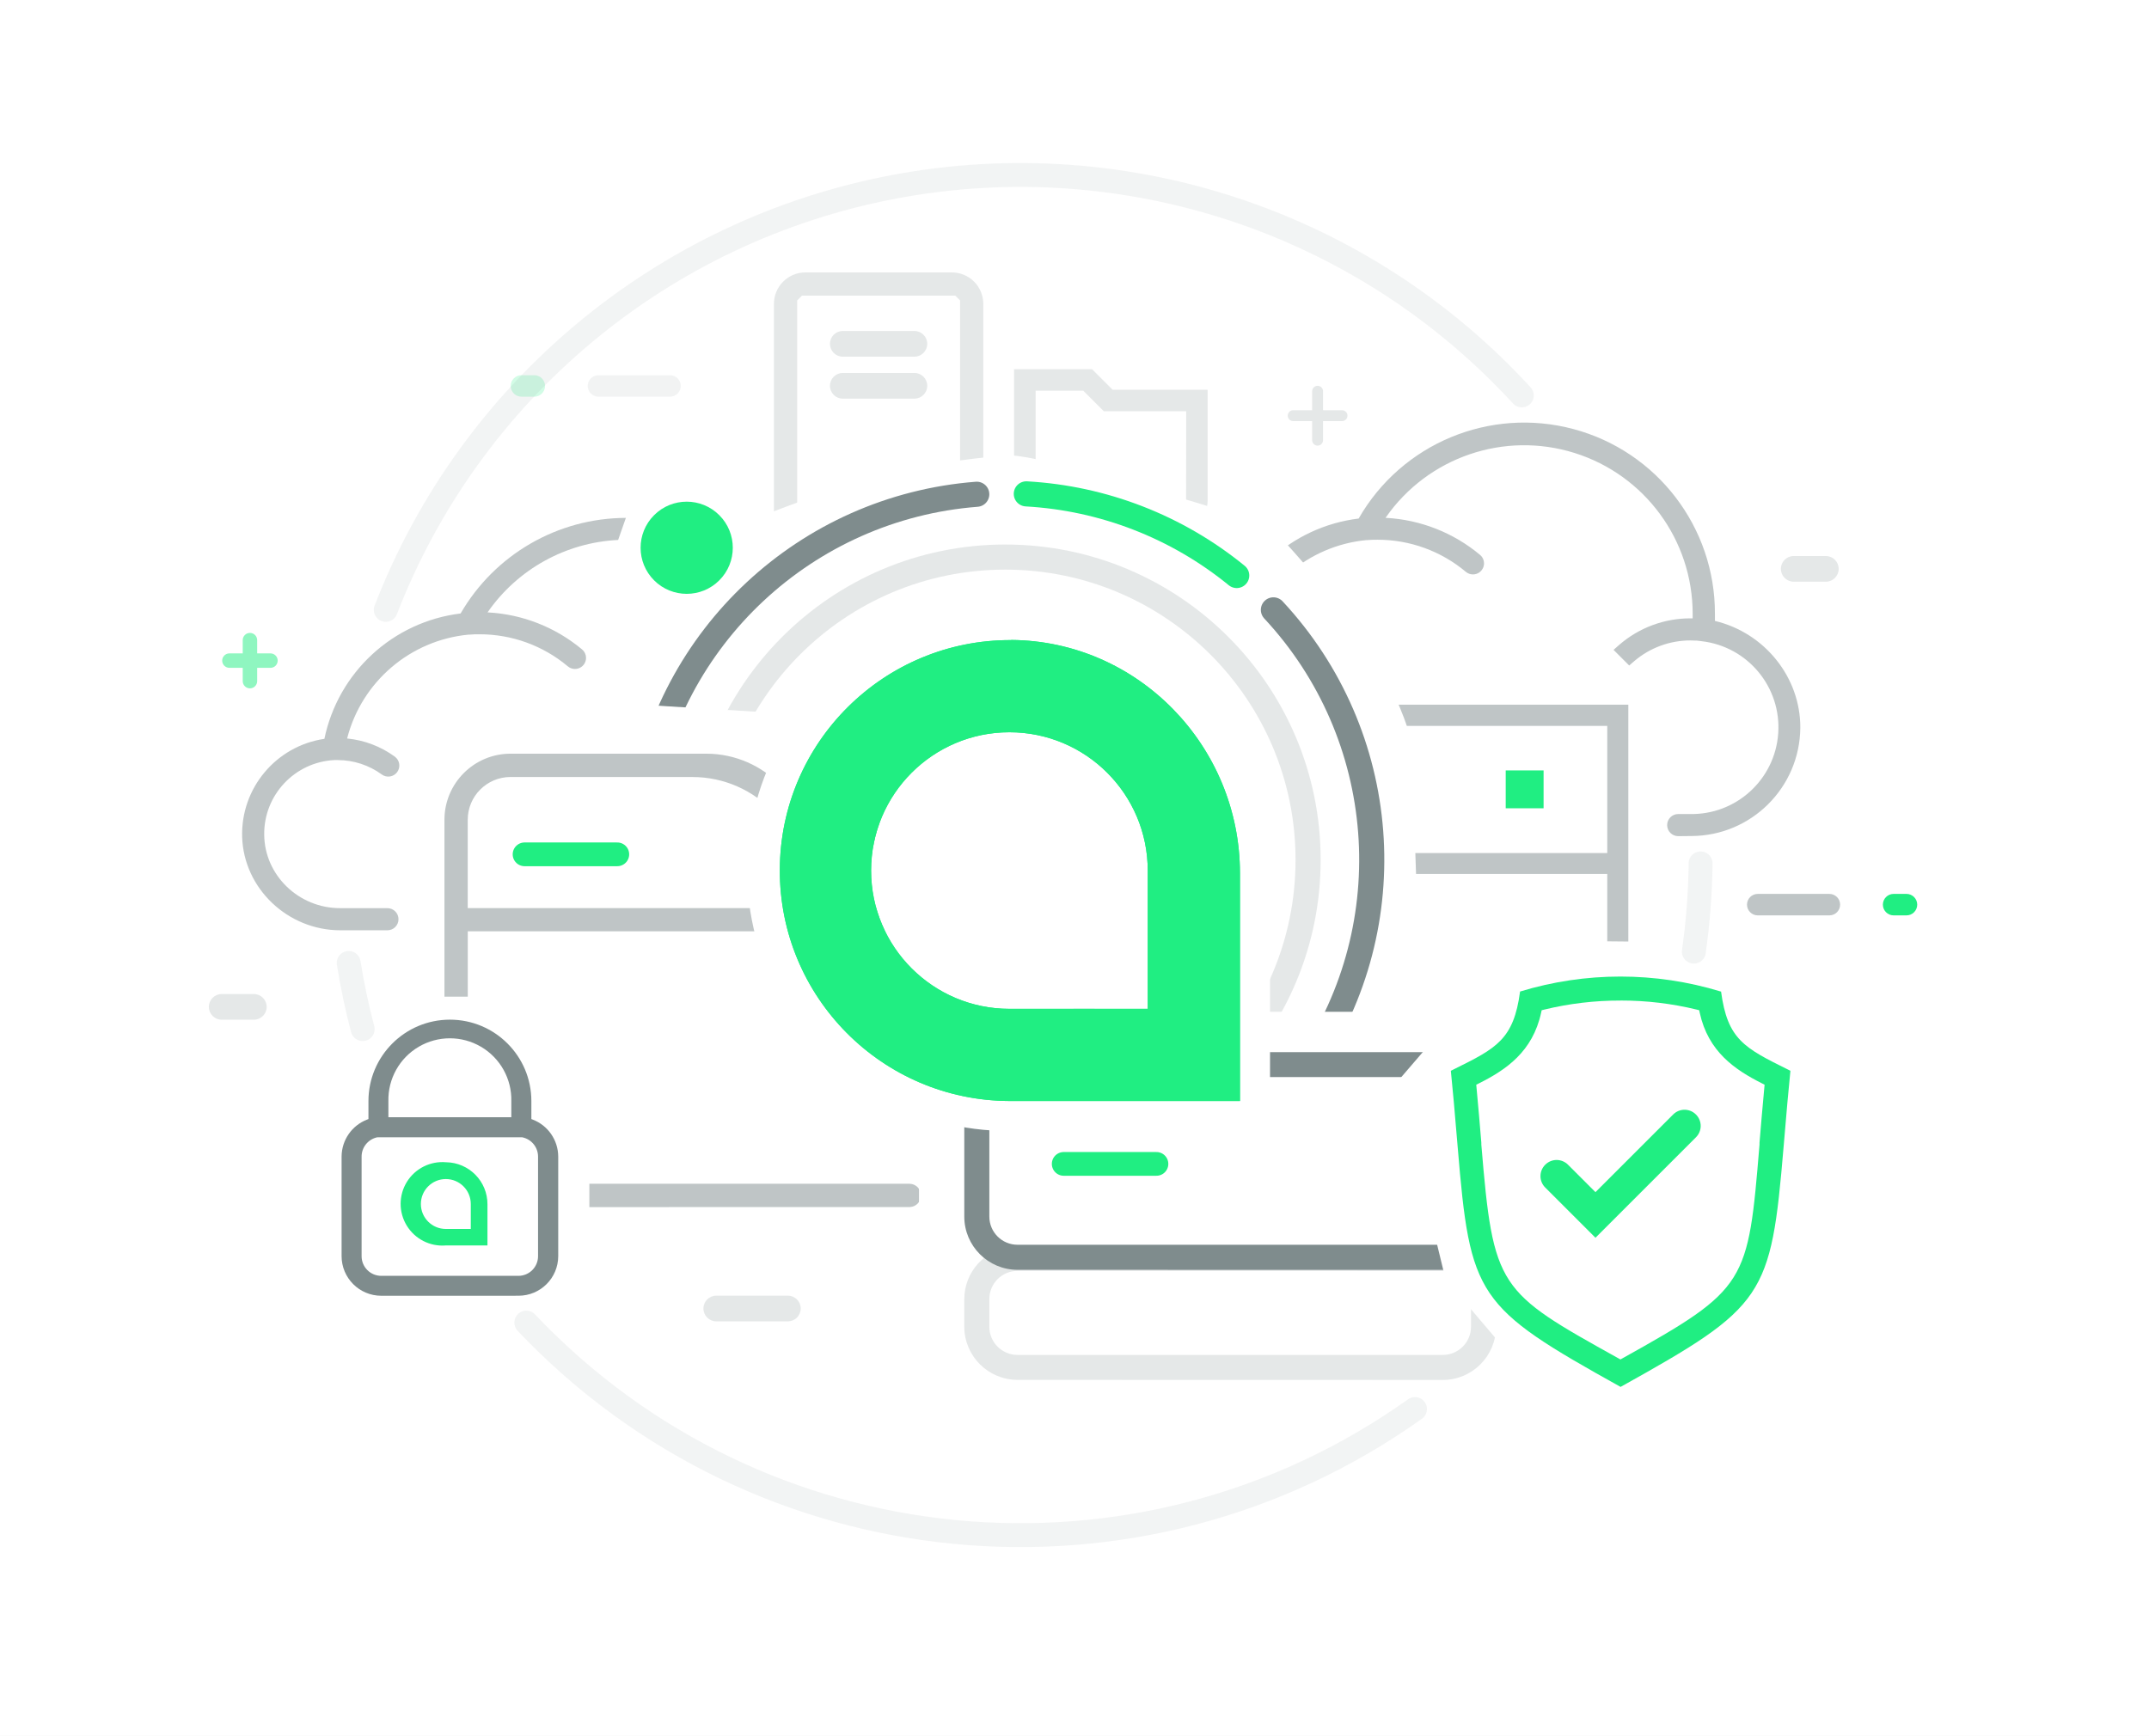
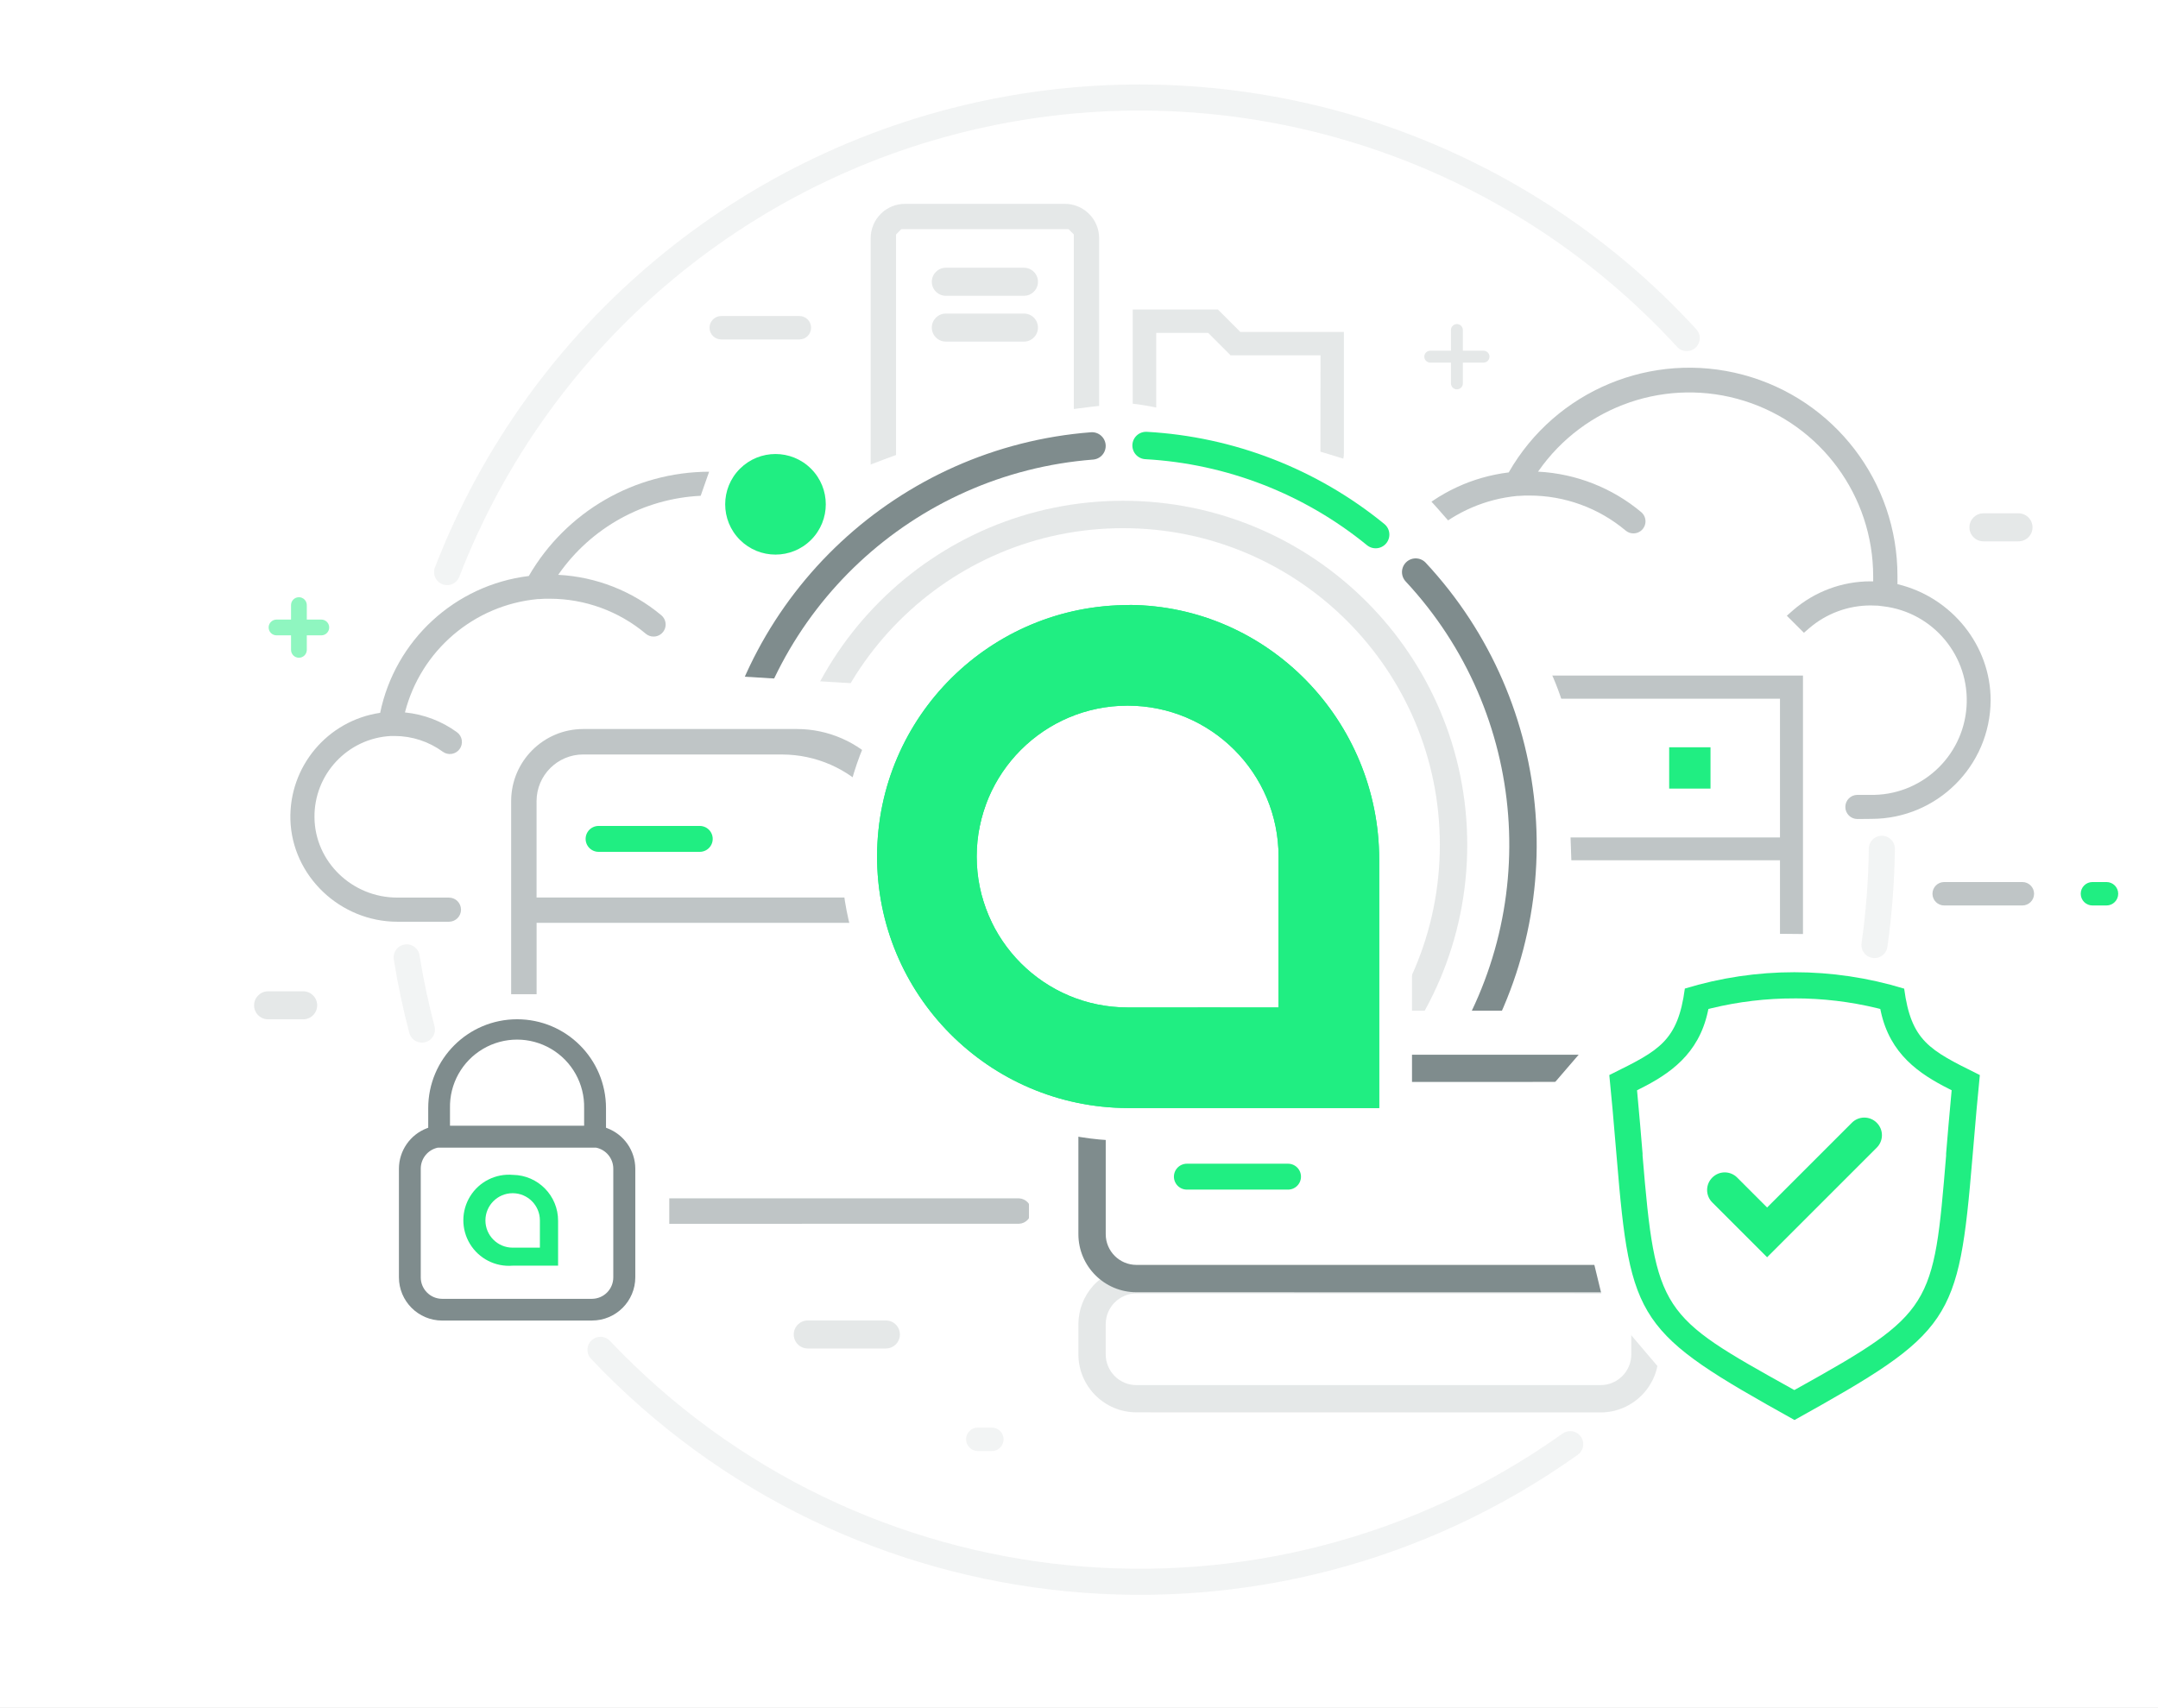
- <svg xmlns="http://www.w3.org/2000/svg" viewBox="0 0 669 540.5">
+ <svg xmlns="http://www.w3.org/2000/svg" viewBox="0 0 615.67 487.18">
  <defs>
-     <style>.cls-1{fill:#fff;}.cls-2,.cls-3,.cls-6{fill:#7f8c8d;}.cls-2,.cls-5,.cls-7{opacity:0.2;}.cls-11,.cls-3{opacity:0.5;}.cls-11,.cls-4{fill:#20ee82;}.cls-10,.cls-12,.cls-7,.cls-8,.cls-9{fill:none;stroke-miterlimit:10;}.cls-12,.cls-7,.cls-9{stroke:#7f8c8d;}.cls-7,.cls-8,.cls-9{stroke-width:7.82px;}.cls-10,.cls-8{stroke:#20ee82;}.cls-10,.cls-12,.cls-8,.cls-9{stroke-linecap:round;}.cls-10{stroke-width:7.39px;}.cls-12{stroke-width:7.44px;opacity:0.1;}</style>
+     <style>.cls-1{fill:#fff;}.cls-2,.cls-3,.cls-6{fill:#7f8c8d;}.cls-2,.cls-5,.cls-8{opacity:0.2;}.cls-12,.cls-3{opacity:0.5;}.cls-12,.cls-4{fill:#20ee82;}.cls-13,.cls-7{opacity:0.1;}.cls-10,.cls-11,.cls-13,.cls-8,.cls-9{fill:none;stroke-miterlimit:10;}.cls-10,.cls-13,.cls-8{stroke:#7f8c8d;}.cls-10,.cls-8,.cls-9{stroke-width:7.82px;}.cls-11,.cls-9{stroke:#20ee82;}.cls-10,.cls-11,.cls-13,.cls-9{stroke-linecap:round;}.cls-11{stroke-width:7.39px;}.cls-13{stroke-width:7.44px;}</style>
  </defs>
  <g id="Layer_2" data-name="Layer 2">
-     <rect class="cls-1" width="669" height="540.5" />
+     <rect class="cls-1" width="615.67" height="487.18" />
  </g>
  <g id="Layer_9" data-name="Layer 9">
-     <path class="cls-2" d="M7184.18,7044.59v13.26a7.81,7.81,0,0,0,7.8,7.8h44.66a7.81,7.81,0,0,0,7.8-7.8v-34.61h-29.56l-6.4-6.4h-24.29v27.75Zm53.56,13.26a1.1,1.1,0,0,1-1.1,1.1H7192a1.1,1.1,0,0,1-1.1-1.1v-34.32h14.83l6.4,6.4h25.64Z" transform="translate(-6868.5 -6901.87)" />
-     <path class="cls-2" d="M7174.61,7052.35v-55.86a9.81,9.81,0,0,0-2.87-6.93h0a9.81,9.81,0,0,0-6.93-2.87h-45.58a9.81,9.81,0,0,0-6.93,2.87h0a9.81,9.81,0,0,0-2.87,6.93v70.9m7.24-3.52v-68.45l1.5-1.5h47.71l1.5,1.5v57.43" transform="translate(-6868.5 -6901.87)" />
-     <path class="cls-1" d="M7104.24,7063.1s26-10.46,43.07-14.47c8.51-2,22.08-3.76,33.51-5s82.7,21.8,82.7,21.8l-3.08,26.35-152.21,6.17Z" transform="translate(-6868.5 -6901.87)" />
-     <path class="cls-1" d="M7181.44,7075.33" transform="translate(-6868.5 -6901.87)" />
-     <path class="cls-2" d="M7278.68,7040.63a1.7,1.7,0,0,1-1.7-1.7V7033h-5.9a1.7,1.7,0,1,1,0-3.4h5.9v-5.9a1.7,1.7,0,1,1,3.4,0v5.9h5.9a1.7,1.7,0,1,1,0,3.4h-5.9v5.9A1.7,1.7,0,0,1,7278.68,7040.63Z" transform="translate(-6868.5 -6901.87)" />
-     <path class="cls-3" d="M7390.94,7162.23a3.44,3.44,0,1,1,0-6.89h3.55a27,27,0,0,0,3.78-53.81l-1.54-.19-.36,0c-.68,0-1.17-.05-1.65-.05a26.88,26.88,0,0,0-17.51,6.48l-1.53,1.32-4.87-4.87,1.75-1.54a33.72,33.72,0,0,1,22.13-8.27h.75s0-1.09,0-1.41a52.47,52.47,0,0,0-95.53-30l-.09.12h.15a49.85,49.85,0,0,1,29.26,11.51,3.44,3.44,0,0,1-2.2,6.1,3.42,3.42,0,0,1-2.2-.8,42.68,42.68,0,0,0-27.48-10c-1,0-2.07,0-3.11.11l-.34,0a43.28,43.28,0,0,0-37.77,32.26l0,.09h.09a30.18,30.18,0,0,1,14.74,5.64,3.44,3.44,0,0,1-4.07,5.55,23.29,23.29,0,0,0-13.67-4.48h-.56l-.53,0a23,23,0,0,0-21.83,23.25c.12,12.61,10.72,22.86,23.63,22.86h14.73a3.44,3.44,0,1,1,0,6.89H7254c-16.37,0-30.07-13.05-30.55-29.1a30,30,0,0,1,25.53-30.5h.06v-.06a49.44,49.44,0,0,1,42.42-39.11h0l0,0A59.38,59.38,0,0,1,7402.37,7093c0,.7,0,1.42,0,2.14v.07c15.51,3.7,26.65,17.59,26.58,33.24a34,34,0,0,1-33.9,33.74Z" transform="translate(-6868.5 -6901.87)" />
-     <path class="cls-3" d="M7222.27,7258V7121.29h153.14V7258Zm6.58-6.58h140V7174h-140Zm0-83.93h140v-39.59h-140Z" transform="translate(-6868.5 -6901.87)" />
-     <rect class="cls-4" x="468.74" y="239.89" width="11.79" height="11.79" />
-     <path class="cls-1" d="M7263.53,7065.42s47.42,47.39,45.47,78.81c-1,16,2.46,72.69,2.46,72.69l-95.67,7.83s3.61-57.78-3.69-76.75-10.54-40-10.54-40Z" transform="translate(-6868.5 -6901.87)" />
-     <path class="cls-3" d="M7415.7,7186.9a3.34,3.34,0,0,1,0-6.69H7438a3.34,3.34,0,0,1,0,6.69Z" transform="translate(-6868.5 -6901.87)" />
+     <path class="cls-2" d="M7184.18,7044.59v13.26a7.81,7.81,0,0,0,7.8,7.8h44.66a7.81,7.81,0,0,0,7.8-7.8v-34.61h-29.56l-6.4-6.4h-24.29v27.75Zm53.56,13.26a1.1,1.1,0,0,1-1.1,1.1H7192a1.1,1.1,0,0,1-1.1-1.1v-34.32h14.83l6.4,6.4h25.64Z" transform="translate(-6861.03 -6928.53)" />
+     <path class="cls-2" d="M7174.61,7052.35v-55.86a9.81,9.81,0,0,0-2.87-6.93h0a9.81,9.81,0,0,0-6.93-2.87h-45.58a9.81,9.81,0,0,0-6.93,2.87h0a9.81,9.81,0,0,0-2.87,6.93v70.9m7.24-3.52v-68.45l1.5-1.5h47.71l1.5,1.5v57.43" transform="translate(-6861.03 -6928.53)" />
+     <path class="cls-1" d="M7104.24,7063.1s26-10.46,43.07-14.47c8.51-2,22.08-3.76,33.51-5s82.7,21.8,82.7,21.8l-3.08,26.35-152.21,6.17Z" transform="translate(-6861.03 -6928.53)" />
+     <path class="cls-1" d="M7181.44,7075.33" transform="translate(-6861.03 -6928.53)" />
+     <path class="cls-2" d="M7276.68,7039.63a1.7,1.7,0,0,1-1.7-1.7V7032h-5.9a1.7,1.7,0,1,1,0-3.4h5.9v-5.9a1.7,1.7,0,1,1,3.4,0v5.9h5.9a1.7,1.7,0,1,1,0,3.4h-5.9v5.9A1.7,1.7,0,0,1,7276.68,7039.63Z" transform="translate(-6861.03 -6928.53)" />
+     <path class="cls-3" d="M7390.94,7162.23a3.44,3.44,0,1,1,0-6.89h3.55a27,27,0,0,0,3.78-53.81l-1.54-.19-.36,0c-.68,0-1.17-.05-1.65-.05a26.88,26.88,0,0,0-17.51,6.48l-1.53,1.32-4.87-4.87,1.75-1.54a33.72,33.72,0,0,1,22.13-8.27h.75s0-1.09,0-1.41a52.47,52.47,0,0,0-95.53-30l-.09.12h.15a49.85,49.85,0,0,1,29.26,11.51,3.44,3.44,0,0,1-2.2,6.1,3.42,3.42,0,0,1-2.2-.8,42.68,42.68,0,0,0-27.48-10c-1,0-2.07,0-3.11.11l-.34,0a43.28,43.28,0,0,0-37.77,32.26l0,.09h.09a30.18,30.18,0,0,1,14.74,5.64,3.44,3.44,0,0,1-4.07,5.55,23.29,23.29,0,0,0-13.67-4.48h-.56l-.53,0a23,23,0,0,0-21.83,23.25c.12,12.61,10.72,22.86,23.63,22.86h14.73a3.44,3.44,0,1,1,0,6.89H7254c-16.37,0-30.07-13.05-30.55-29.1a30,30,0,0,1,25.53-30.5h.06v-.06a49.44,49.44,0,0,1,42.42-39.11h0l0,0A59.38,59.38,0,0,1,7402.37,7093c0,.7,0,1.42,0,2.14v.07c15.51,3.7,26.65,17.59,26.58,33.24a34,34,0,0,1-33.9,33.74Z" transform="translate(-6861.03 -6928.53)" />
+     <path class="cls-3" d="M7222.27,7258V7121.29h153.14V7258Zm6.58-6.58h140V7174h-140Zm0-83.93h140v-39.59h-140Z" transform="translate(-6861.03 -6928.53)" />
+     <rect class="cls-4" x="476.21" y="213.23" width="11.79" height="11.79" />
+     <path class="cls-1" d="M7263.53,7065.42s47.42,47.39,45.47,78.81c-1,16,2.46,72.69,2.46,72.69l-95.67,7.83s3.61-57.78-3.69-76.75-10.54-40-10.54-40Z" transform="translate(-6861.03 -6928.53)" />
+     <path class="cls-3" d="M7415.7,7186.9a3.34,3.34,0,0,1,0-6.69H7438a3.34,3.34,0,0,1,0,6.69Z" transform="translate(-6861.03 -6928.53)" />
    <g class="cls-5">
-       <path class="cls-6" d="M7436.9,7083h-10a4,4,0,1,1,0-8h10a4,4,0,0,1,0,8Z" transform="translate(-6868.5 -6901.87)" />
+       <path class="cls-6" d="M7436.9,7083h-10a4,4,0,1,1,0-8h10a4,4,0,0,1,0,8Z" transform="translate(-6861.03 -6928.53)" />
    </g>
-     <path class="cls-4" d="M7458,7186.9a3.34,3.34,0,0,1,0-6.69h4a3.34,3.34,0,1,1,0,6.69Z" transform="translate(-6868.5 -6901.87)" />
+     <path class="cls-4" d="M7458,7186.9a3.34,3.34,0,0,1,0-6.69h4a3.34,3.34,0,1,1,0,6.69Z" transform="translate(-6861.03 -6928.53)" />
+     <g class="cls-7">
+       <path class="cls-6" d="M7140,7342.57a3.34,3.34,0,0,1,0-6.69h4a3.34,3.34,0,1,1,0,6.69Z" transform="translate(-6861.03 -6928.53)" />
+     </g>
+     <path class="cls-2" d="M7089.09,7018.7a3.34,3.34,0,0,1,0,6.69H7066.8a3.34,3.34,0,0,1,0-6.69Z" transform="translate(-6861.03 -6928.53)" />
+     <circle class="cls-8" cx="320.41" cy="241.08" r="94.28" />
+     <path class="cls-9" d="M7188,7055.65a113.61,113.61,0,0,1,65.5,25.42" transform="translate(-6861.03 -6928.53)" />
+     <path class="cls-10" d="M7264.92,7091.77a114.13,114.13,0,1,1-92.35-36" transform="translate(-6861.03 -6928.53)" />
+     <polygon class="cls-1" points="355.29 396.48 115.24 396.48 115.24 184.28 189.18 191.67 269.77 196.6 355.29 184.28 355.29 396.48" />
+     <path class="cls-3" d="M7027.42,7277.74a20.58,20.58,0,0,1-20.56-20.56V7157.11a20.58,20.58,0,0,1,20.56-20.56h61a32,32,0,0,1,23.44,10.26,34.6,34.6,0,0,0,25.35,11.1h51.8a20.58,20.58,0,0,1,20.56,20.56v36a3.58,3.58,0,0,1-3.58,3.58h-.14a3.59,3.59,0,0,1-3.53-3.58v-22.61H7014.12v65.3a13.32,13.32,0,0,0,13.31,13.31h124.35a3.63,3.63,0,0,1,0,7.25Zm0-133.93a13.32,13.32,0,0,0-13.31,13.31v27.51h188.25v-6.14a13.32,13.32,0,0,0-13.31-13.31h-56.11a32,32,0,0,1-23.44-10.26,34.6,34.6,0,0,0-25.35-11.1Z" transform="translate(-6861.03 -6928.53)" />
+     <line class="cls-11" x1="170.77" y1="239.37" x2="199.64" y2="239.37" />
+     <rect class="cls-1" x="293.56" y="288.39" width="193.67" height="97.33" />
+     <path class="cls-2" d="M7185.25,7331.53a16.58,16.58,0,0,1-16.56-16.56v-8.61a16.5,16.5,0,0,1,4.25-11,17.17,17.17,0,0,1,12.31-5.52h132.42c8.09,0,12,5.11,12.15,5.33l.1.13a16.64,16.64,0,0,1,4.3,11.1V7315a16.58,16.58,0,0,1-16.56,16.56Zm0-33.93a8.77,8.77,0,0,0-8.76,8.76V7315a8.77,8.77,0,0,0,8.76,8.76h132.42a8.77,8.77,0,0,0,8.76-8.76v-8.61a8.77,8.77,0,0,0-8.76-8.76Z" transform="translate(-6861.03 -6928.53)" />
+     <path class="cls-6" d="M7185.25,7297.26a16.58,16.58,0,0,1-16.56-16.56V7246a16.5,16.5,0,0,1,4.25-11,17.17,17.17,0,0,1,12.31-5.52h132.42c8.09,0,12,5.11,12.15,5.33l.1.13a16.64,16.64,0,0,1,4.3,11.1v34.68a16.58,16.58,0,0,1-16.56,16.56Zm0-60a8.77,8.77,0,0,0-8.76,8.76v34.68a8.77,8.77,0,0,0,8.76,8.76h132.42a8.77,8.77,0,0,0,8.76-8.76V7246a8.77,8.77,0,0,0-8.76-8.76Z" transform="translate(-6861.03 -6928.53)" />
+     <line class="cls-11" x1="338.61" y1="335.75" x2="367.47" y2="335.75" />
+     <rect class="cls-1" x="81.04" y="283.69" width="109.9" height="133.68" />
+     <path class="cls-6" d="M6987.18,7305.34a12.35,12.35,0,0,1-12.34-12.34v-31a12.41,12.41,0,0,1,8-11.54l.36-.14v-5.59a25.36,25.36,0,0,1,50.72,0v5.59l.36.14a12.4,12.4,0,0,1,8,11.53v31a12.35,12.35,0,0,1-12.34,12.34Zm-1.33-49.32a6.14,6.14,0,0,0-4.78,6v31a6.12,6.12,0,0,0,6.12,6.12h42.72A6.12,6.12,0,0,0,7036,7293v-31a6.13,6.13,0,0,0-4.93-6l-.21,0h-44.7Zm41.83-6.27v-5a19.14,19.14,0,1,0-38.27,0v5Z" transform="translate(-6861.03 -6928.53)" />
+     <path class="cls-4" d="M7007.35,7263.77a13,13,0,1,0-.1,25.91h13v-12.79a13.06,13.06,0,0,0-12.86-13.12m7.67,13v7.77h-7.77a7.77,7.77,0,1,1,7.77-7.77" transform="translate(-6861.03 -6928.53)" />
+     <polygon class="cls-1" points="543.5 266.8 579.58 302.72 566.18 387.45 520.3 445.6 457.48 371.69 442.51 310.11 480.28 266.2 543.5 266.8" />
+     <path class="cls-4" d="M7373,7333.72c-44.92-25-46.82-27.9-50.72-74.78-1.06-12.78-1.41-16.36-2.12-23.65l1.12-.56c13-6.45,18.45-9.15,20.43-24.12a107,107,0,0,1,62.49,0l.08,0c2,14.95,7.2,17.54,21,24.38l.59.3c-.74,7.59-1.06,11-2.12,23.65C7419.81,7305.81,7417.91,7308.71,7373,7333.72Zm0-120.3a99.31,99.31,0,0,0-23.78,2.82l-.79.2-.17.79c-2.64,12.11-10.89,17.75-19.4,22l-.79.4.08.88c.6,6.35,1.08,12.11,1.5,17.19l0,.58c3.73,44.86,5.19,45.68,42.67,66.54l.63.35.63-.35c38.94-21.67,39.08-23.36,42.67-66.54l0-.59c.42-5.08.9-10.84,1.5-17.18l.08-.89-.79-.4c-8.52-4.29-16.77-9.93-19.4-22l-.17-.79-.79-.2A99.48,99.48,0,0,0,7373,7213.41Z" transform="translate(-6861.03 -6928.53)" />
+     <path class="cls-4" d="M7349.54,7271.64l15.64,15.64,31.28-31.28a5,5,0,0,0,0-7.1h0a5,5,0,0,0-7.1,0l-24.18,24.18-8.54-8.54a5,5,0,0,0-7.1,0h0A5,5,0,0,0,7349.54,7271.64Z" transform="translate(-6861.03 -6928.53)" />
+     <path class="cls-3" d="M7060.93,7070a52.55,52.55,0,0,0-40.57,22.44l-.09.12h.15a49.85,49.85,0,0,1,29.26,11.51,3.44,3.44,0,0,1-2.2,6.1,3.42,3.42,0,0,1-2.2-.8,42.68,42.68,0,0,0-27.48-10c-1,0-2.07,0-3.11.11l-.34,0a43.28,43.28,0,0,0-37.77,32.26l0,.09h.09a30.18,30.18,0,0,1,14.74,5.64,3.44,3.44,0,0,1-4.07,5.55,23.29,23.29,0,0,0-13.67-4.48h-.56l-.53,0a23,23,0,0,0-21.83,23.25c.12,12.61,10.72,22.86,23.63,22.86h14.73a3.44,3.44,0,1,1,0,6.89h-14.68c-16.37,0-30.07-13.05-30.55-29.1a30,30,0,0,1,25.53-30.5h.06V7132a49.44,49.44,0,0,1,42.42-39.11h0l0,0a59.61,59.61,0,0,1,51.45-29.76" transform="translate(-6861.03 -6928.53)" />
    <g class="cls-5">
-       <path class="cls-3" d="M7077.09,7018.7a3.34,3.34,0,0,1,0,6.69H7054.8a3.34,3.34,0,0,1,0-6.69Z" transform="translate(-6868.5 -6901.87)" />
-       <path class="cls-4" d="M7034.83,7018.7a3.34,3.34,0,0,1,0,6.69h-4a3.34,3.34,0,1,1,0-6.69Z" transform="translate(-6868.5 -6901.87)" />
-     </g>
-     <circle class="cls-7" cx="312.94" cy="267.74" r="94.28" />
-     <path class="cls-8" d="M7188,7055.65a113.61,113.61,0,0,1,65.5,25.42" transform="translate(-6868.5 -6901.87)" />
-     <path class="cls-9" d="M7264.92,7091.77a114.13,114.13,0,1,1-92.35-36" transform="translate(-6868.5 -6901.87)" />
-     <polygon class="cls-1" points="347.82 423.13 107.77 423.13 107.77 210.94 181.71 218.33 262.3 223.26 347.82 210.94 347.82 423.13" />
-     <path class="cls-3" d="M7027.42,7277.74a20.58,20.58,0,0,1-20.56-20.56V7157.11a20.58,20.58,0,0,1,20.56-20.56h61a32,32,0,0,1,23.44,10.26,34.6,34.6,0,0,0,25.35,11.1h51.8a20.58,20.58,0,0,1,20.56,20.56v36a3.58,3.58,0,0,1-3.58,3.58h-.14a3.59,3.59,0,0,1-3.53-3.58v-22.61H7014.12v65.3a13.32,13.32,0,0,0,13.31,13.31h124.35a3.63,3.63,0,0,1,0,7.25Zm0-133.93a13.32,13.32,0,0,0-13.31,13.31v27.51h188.25v-6.14a13.32,13.32,0,0,0-13.31-13.31h-56.11a32,32,0,0,1-23.44-10.26,34.6,34.6,0,0,0-25.35-11.1Z" transform="translate(-6868.5 -6901.87)" />
-     <line class="cls-10" x1="163.3" y1="266.02" x2="192.17" y2="266.02" />
-     <rect class="cls-1" x="286.09" y="315.05" width="193.67" height="97.33" />
-     <path class="cls-2" d="M7185.25,7331.53a16.58,16.58,0,0,1-16.56-16.56v-8.61a16.5,16.5,0,0,1,4.25-11,17.17,17.17,0,0,1,12.31-5.52h132.42c8.09,0,12,5.11,12.15,5.33l.1.13a16.64,16.64,0,0,1,4.3,11.1V7315a16.58,16.58,0,0,1-16.56,16.56Zm0-33.93a8.77,8.77,0,0,0-8.76,8.76V7315a8.77,8.77,0,0,0,8.76,8.76h132.42a8.77,8.77,0,0,0,8.76-8.76v-8.61a8.77,8.77,0,0,0-8.76-8.76Z" transform="translate(-6868.5 -6901.87)" />
-     <path class="cls-6" d="M7185.25,7297.26a16.58,16.58,0,0,1-16.56-16.56V7246a16.5,16.5,0,0,1,4.25-11,17.17,17.17,0,0,1,12.31-5.52h132.42c8.09,0,12,5.11,12.15,5.33l.1.13a16.64,16.64,0,0,1,4.3,11.1v34.68a16.58,16.58,0,0,1-16.56,16.56Zm0-60a8.77,8.77,0,0,0-8.76,8.76v34.68a8.77,8.77,0,0,0,8.76,8.76h132.42a8.77,8.77,0,0,0,8.76-8.76V7246a8.77,8.77,0,0,0-8.76-8.76Z" transform="translate(-6868.5 -6901.87)" />
-     <line class="cls-10" x1="331.14" y1="362.41" x2="360.01" y2="362.41" />
-     <rect class="cls-1" x="73.57" y="310.34" width="109.9" height="133.68" />
-     <path class="cls-6" d="M6987.18,7305.34a12.35,12.35,0,0,1-12.34-12.34v-31a12.41,12.41,0,0,1,8-11.54l.36-.14v-5.59a25.36,25.36,0,0,1,50.72,0v5.59l.36.14a12.4,12.4,0,0,1,8,11.53v31a12.35,12.35,0,0,1-12.34,12.34Zm-1.33-49.32a6.14,6.14,0,0,0-4.78,6v31a6.12,6.12,0,0,0,6.12,6.12h42.72A6.12,6.12,0,0,0,7036,7293v-31a6.13,6.13,0,0,0-4.93-6l-.21,0h-44.7Zm41.83-6.27v-5a19.14,19.14,0,1,0-38.27,0v5Z" transform="translate(-6868.5 -6901.87)" />
-     <path class="cls-4" d="M7007.35,7263.77a13,13,0,1,0-.1,25.91h13v-12.79a13.06,13.06,0,0,0-12.86-13.12m7.67,13v7.77h-7.77a7.77,7.77,0,1,1,7.77-7.77" transform="translate(-6868.5 -6901.87)" />
-     <polygon class="cls-1" points="536.03 293.45 572.11 329.38 558.71 414.11 512.83 472.26 450.01 398.35 435.04 336.77 472.81 292.86 536.03 293.45" />
-     <path class="cls-4" d="M7373,7333.72c-44.92-25-46.82-27.9-50.72-74.78-1.06-12.78-1.41-16.36-2.12-23.65l1.12-.56c13-6.45,18.45-9.15,20.43-24.12a107,107,0,0,1,62.49,0l.08,0c2,14.95,7.2,17.54,21,24.38l.59.3c-.74,7.59-1.06,11-2.12,23.65C7419.81,7305.81,7417.91,7308.71,7373,7333.72Zm0-120.3a99.31,99.31,0,0,0-23.78,2.82l-.79.2-.17.79c-2.64,12.11-10.89,17.75-19.4,22l-.79.4.08.88c.6,6.35,1.08,12.11,1.5,17.19l0,.58c3.73,44.86,5.19,45.68,42.67,66.54l.63.35.63-.35c38.94-21.67,39.08-23.36,42.67-66.54l0-.59c.42-5.08.9-10.84,1.5-17.18l.08-.89-.79-.4c-8.52-4.29-16.77-9.93-19.4-22l-.17-.79-.79-.2A99.48,99.48,0,0,0,7373,7213.41Z" transform="translate(-6868.5 -6901.87)" />
-     <path class="cls-4" d="M7349.54,7271.64l15.64,15.64,31.28-31.28a5,5,0,0,0,0-7.1h0a5,5,0,0,0-7.1,0l-24.18,24.18-8.54-8.54a5,5,0,0,0-7.1,0h0A5,5,0,0,0,7349.54,7271.64Z" transform="translate(-6868.5 -6901.87)" />
-     <path class="cls-3" d="M7060.93,7070a52.55,52.55,0,0,0-40.57,22.44l-.09.12h.15a49.85,49.85,0,0,1,29.26,11.51,3.44,3.44,0,0,1-2.2,6.1,3.42,3.42,0,0,1-2.2-.8,42.68,42.68,0,0,0-27.48-10c-1,0-2.07,0-3.11.11l-.34,0a43.28,43.28,0,0,0-37.77,32.26l0,.09h.09a30.18,30.18,0,0,1,14.74,5.64,3.44,3.44,0,0,1-4.07,5.55,23.29,23.29,0,0,0-13.67-4.48h-.56l-.53,0a23,23,0,0,0-21.83,23.25c.12,12.61,10.72,22.86,23.63,22.86h14.73a3.44,3.44,0,1,1,0,6.89h-14.68c-16.37,0-30.07-13.05-30.55-29.1a30,30,0,0,1,25.53-30.5h.06V7132a49.44,49.44,0,0,1,42.42-39.11h0l0,0a59.61,59.61,0,0,1,51.45-29.76" transform="translate(-6868.5 -6901.87)" />
-     <g class="cls-5">
-       <path class="cls-6" d="M7113.77,7313.31h-22.29a4,4,0,1,1,0-8h22.29a4,4,0,1,1,0,8Z" transform="translate(-6868.5 -6901.87)" />
+       <path class="cls-6" d="M7113.77,7313.31h-22.29a4,4,0,1,1,0-8h22.29a4,4,0,1,1,0,8Z" transform="translate(-6861.03 -6928.53)" />
    </g>
    <g class="cls-5">
-       <path class="cls-6" d="M7153.16,7026h-22.29a4,4,0,0,1,0-8h22.29a4,4,0,1,1,0,8Z" transform="translate(-6868.5 -6901.87)" />
+       <path class="cls-6" d="M7153.16,7026h-22.29a4,4,0,0,1,0-8h22.29a4,4,0,1,1,0,8Z" transform="translate(-6861.03 -6928.53)" />
    </g>
-     <path class="cls-11" d="M6946.31,7116.21a2.25,2.25,0,0,1-2.25-2.25v-4.14h-4.14a2.25,2.25,0,0,1,0-4.5h4.14v-4.13a2.25,2.25,0,1,1,4.5,0v4.13h4.14a2.25,2.25,0,0,1,0,4.5h-4.14V7114A2.25,2.25,0,0,1,6946.31,7116.21Z" transform="translate(-6868.5 -6901.87)" />
+     <path class="cls-12" d="M6946.31,7116.21a2.25,2.25,0,0,1-2.25-2.25v-4.14h-4.14a2.25,2.25,0,0,1,0-4.5h4.14v-4.13a2.25,2.25,0,1,1,4.5,0v4.13h4.14a2.25,2.25,0,0,1,0,4.5h-4.14V7114A2.25,2.25,0,0,1,6946.31,7116.21Z" transform="translate(-6861.03 -6928.53)" />
    <g class="cls-5">
-       <path class="cls-6" d="M6947.52,7219.39h-10a4,4,0,0,1,0-8h10a4,4,0,0,1,0,8Z" transform="translate(-6868.5 -6901.87)" />
+       <path class="cls-6" d="M6947.52,7219.39h-10a4,4,0,0,1,0-8h10a4,4,0,0,1,0,8Z" transform="translate(-6861.03 -6928.53)" />
    </g>
-     <path class="cls-1" d="M7225.8,7172.9V7216h-43.06a43.06,43.06,0,1,1,43.06-43.06" transform="translate(-6868.5 -6901.87)" />
+     <path class="cls-1" d="M7225.8,7172.9V7216h-43.06a43.06,43.06,0,1,1,43.06-43.06" transform="translate(-6861.03 -6928.53)" />
    <g class="cls-5">
-       <path class="cls-6" d="M7153.16,7012.93h-22.29a4,4,0,1,1,0-8h22.29a4,4,0,1,1,0,8Z" transform="translate(-6868.5 -6901.87)" />
+       <path class="cls-6" d="M7153.16,7012.93h-22.29a4,4,0,1,1,0-8h22.29a4,4,0,1,1,0,8Z" transform="translate(-6861.03 -6928.53)" />
    </g>
-     <path class="cls-1" d="M7231.42,7172.9v48.68h-48.68a48.68,48.68,0,1,1,48.68-48.68m-48.06-81.13a81.13,81.13,0,1,0-.62,162.25h81.13v-80.11c0-44.73-35.78-81.81-80.51-82.14" transform="translate(-6868.5 -6901.87)" />
-     <path class="cls-4" d="M7225.8,7172.9V7216h-43.06a43.06,43.06,0,1,1,43.06-43.06m-42.51-71.76a71.76,71.76,0,1,0-.54,143.52h71.76V7173.8c0-39.57-31.65-72.36-71.22-72.66" transform="translate(-6868.5 -6901.87)" />
-     <path class="cls-4" d="M7072.13,7062.28a14.35,14.35,0,1,1,0,20.3,14.35,14.35,0,0,1,0-20.3" transform="translate(-6868.5 -6901.87)" />
-     <path class="cls-4" d="M7225.8,7172.9V7216h-43.06a43.06,43.06,0,1,1,43.06-43.06m-42.51-71.76a71.76,71.76,0,1,0-.54,143.52h71.76V7173.8c0-39.57-31.65-72.36-71.22-72.66" transform="translate(-6868.5 -6901.87)" />
-     <path class="cls-12" d="M6988.59,7091.77A211.82,211.82,0,0,1,7342.25,7025" transform="translate(-6868.5 -6901.87)" />
-     <path class="cls-12" d="M6981.4,7222.31q-2.67-10.11-4.35-20.6" transform="translate(-6868.5 -6901.87)" />
-     <path class="cls-12" d="M7309,7340.61a211.8,211.8,0,0,1-276.65-26.91" transform="translate(-6868.5 -6901.87)" />
-     <path class="cls-12" d="M7397.91,7170.72a213.35,213.35,0,0,1-2.1,27.47" transform="translate(-6868.5 -6901.87)" />
+     <path class="cls-1" d="M7231.42,7172.9v48.68h-48.68a48.68,48.68,0,1,1,48.68-48.68m-48.06-81.13a81.13,81.13,0,1,0-.62,162.25h81.13v-80.11c0-44.73-35.78-81.81-80.51-82.14" transform="translate(-6861.03 -6928.53)" />
+     <path class="cls-4" d="M7225.8,7172.9V7216h-43.06a43.06,43.06,0,1,1,43.06-43.06m-42.51-71.76a71.76,71.76,0,1,0-.54,143.52h71.76V7173.8c0-39.57-31.65-72.36-71.22-72.66" transform="translate(-6861.03 -6928.53)" />
+     <path class="cls-4" d="M7072.13,7062.28a14.35,14.35,0,1,1,0,20.3,14.35,14.35,0,0,1,0-20.3" transform="translate(-6861.03 -6928.53)" />
+     <path class="cls-4" d="M7225.8,7172.9V7216h-43.06a43.06,43.06,0,1,1,43.06-43.06m-42.51-71.76a71.76,71.76,0,1,0-.54,143.52h71.76V7173.8c0-39.57-31.65-72.36-71.22-72.66" transform="translate(-6861.03 -6928.53)" />
+     <path class="cls-13" d="M6988.59,7091.77A211.82,211.82,0,0,1,7342.25,7025" transform="translate(-6861.03 -6928.53)" />
+     <path class="cls-13" d="M6981.4,7222.31q-2.67-10.11-4.35-20.6" transform="translate(-6861.03 -6928.53)" />
+     <path class="cls-13" d="M7309,7340.61a211.8,211.8,0,0,1-276.65-26.91" transform="translate(-6861.03 -6928.53)" />
+     <path class="cls-13" d="M7397.91,7170.72a213.35,213.35,0,0,1-2.1,27.47" transform="translate(-6861.03 -6928.53)" />
  </g>
</svg>
